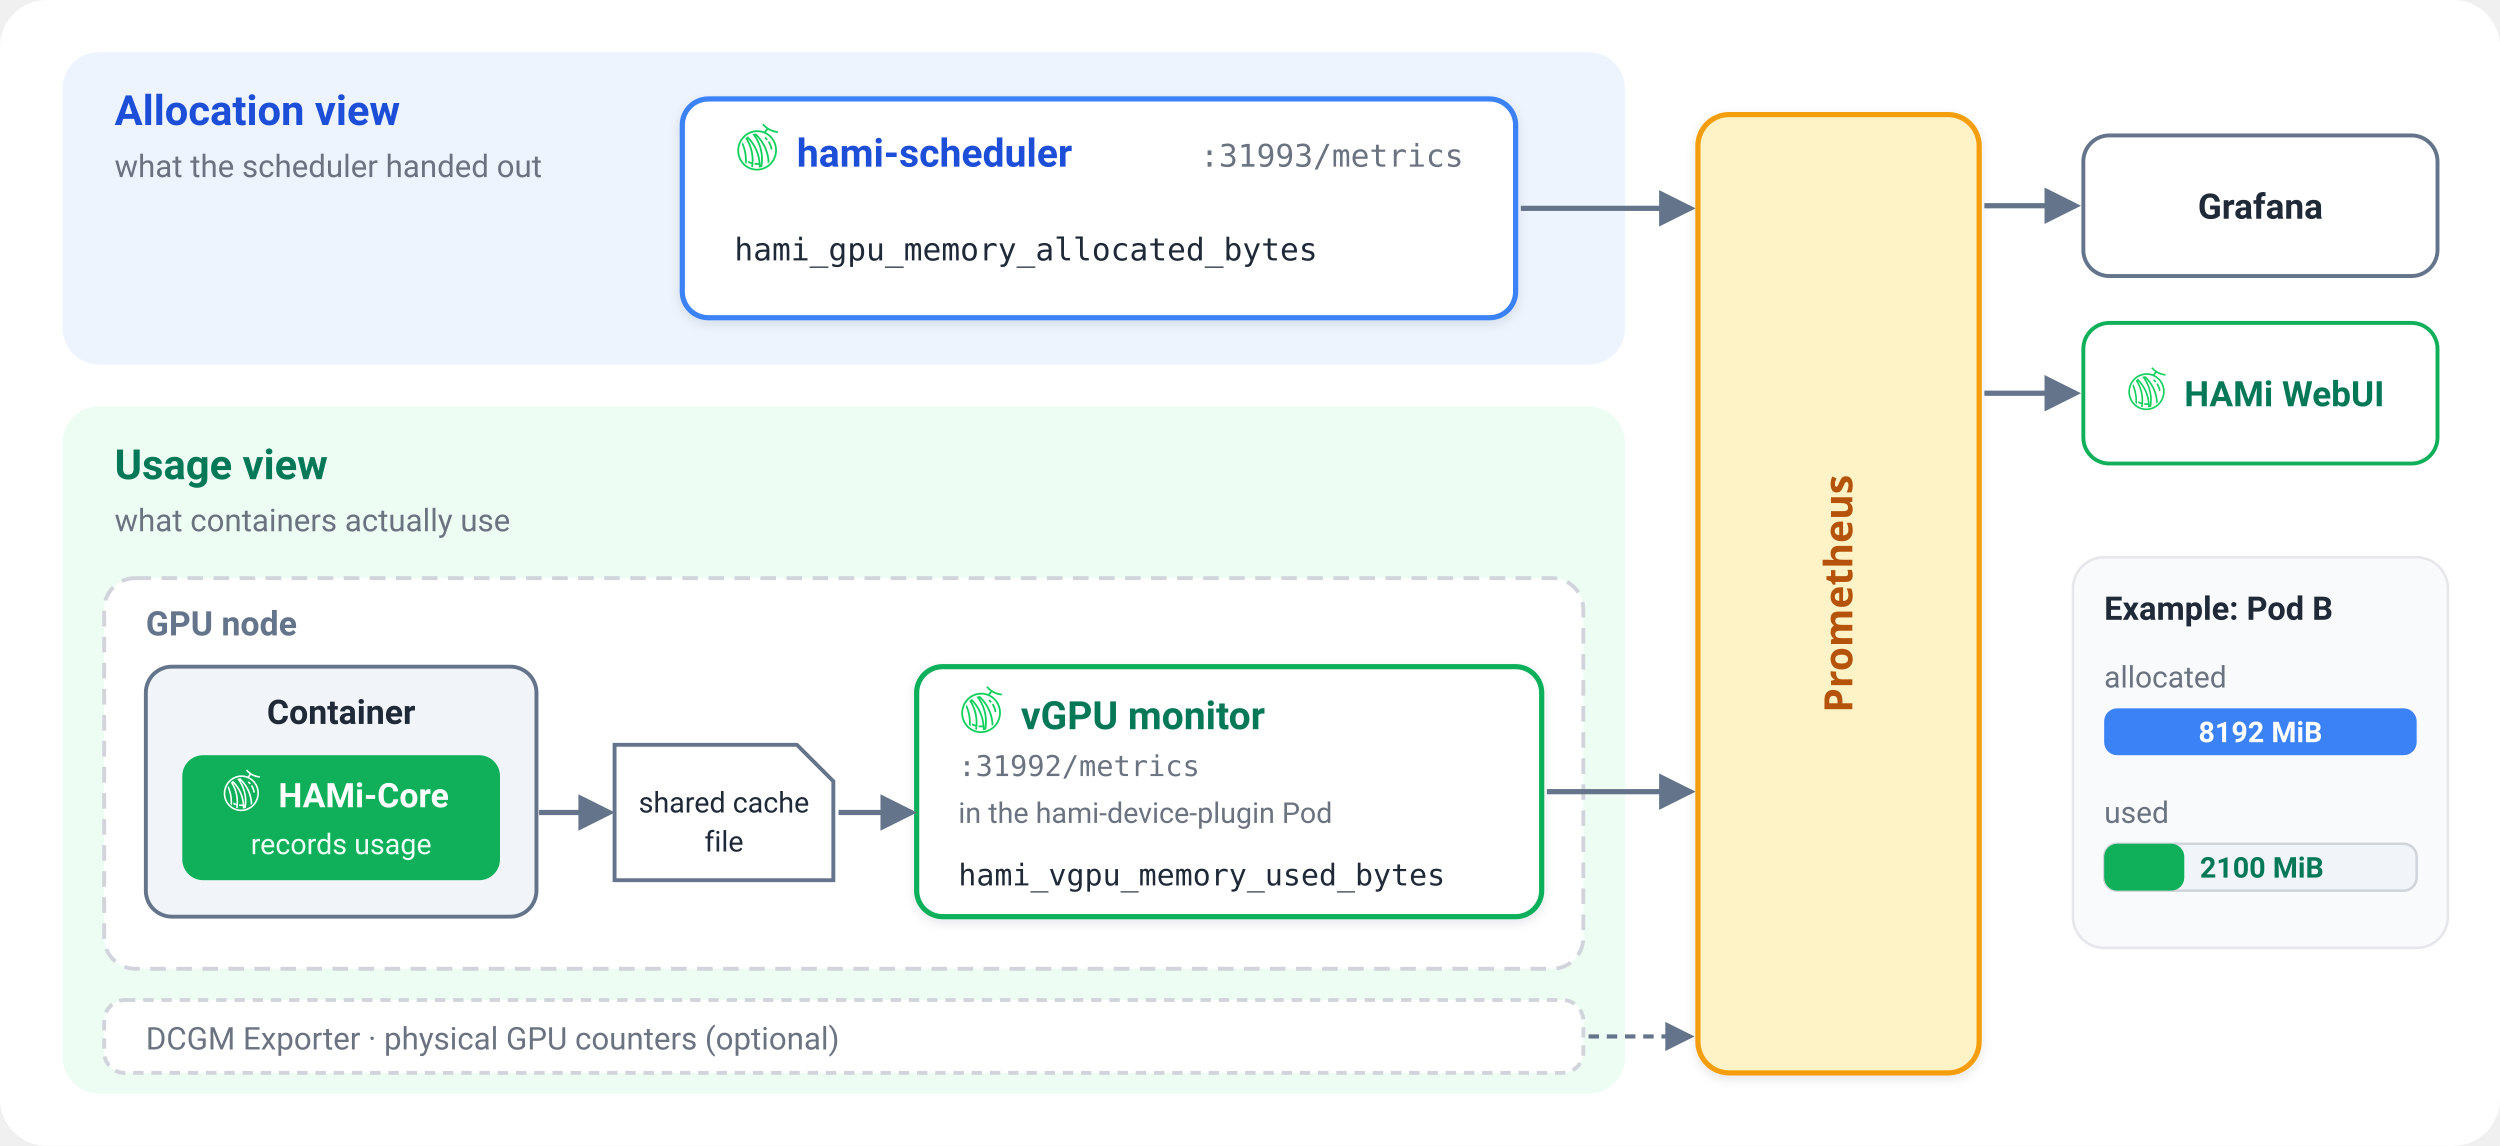
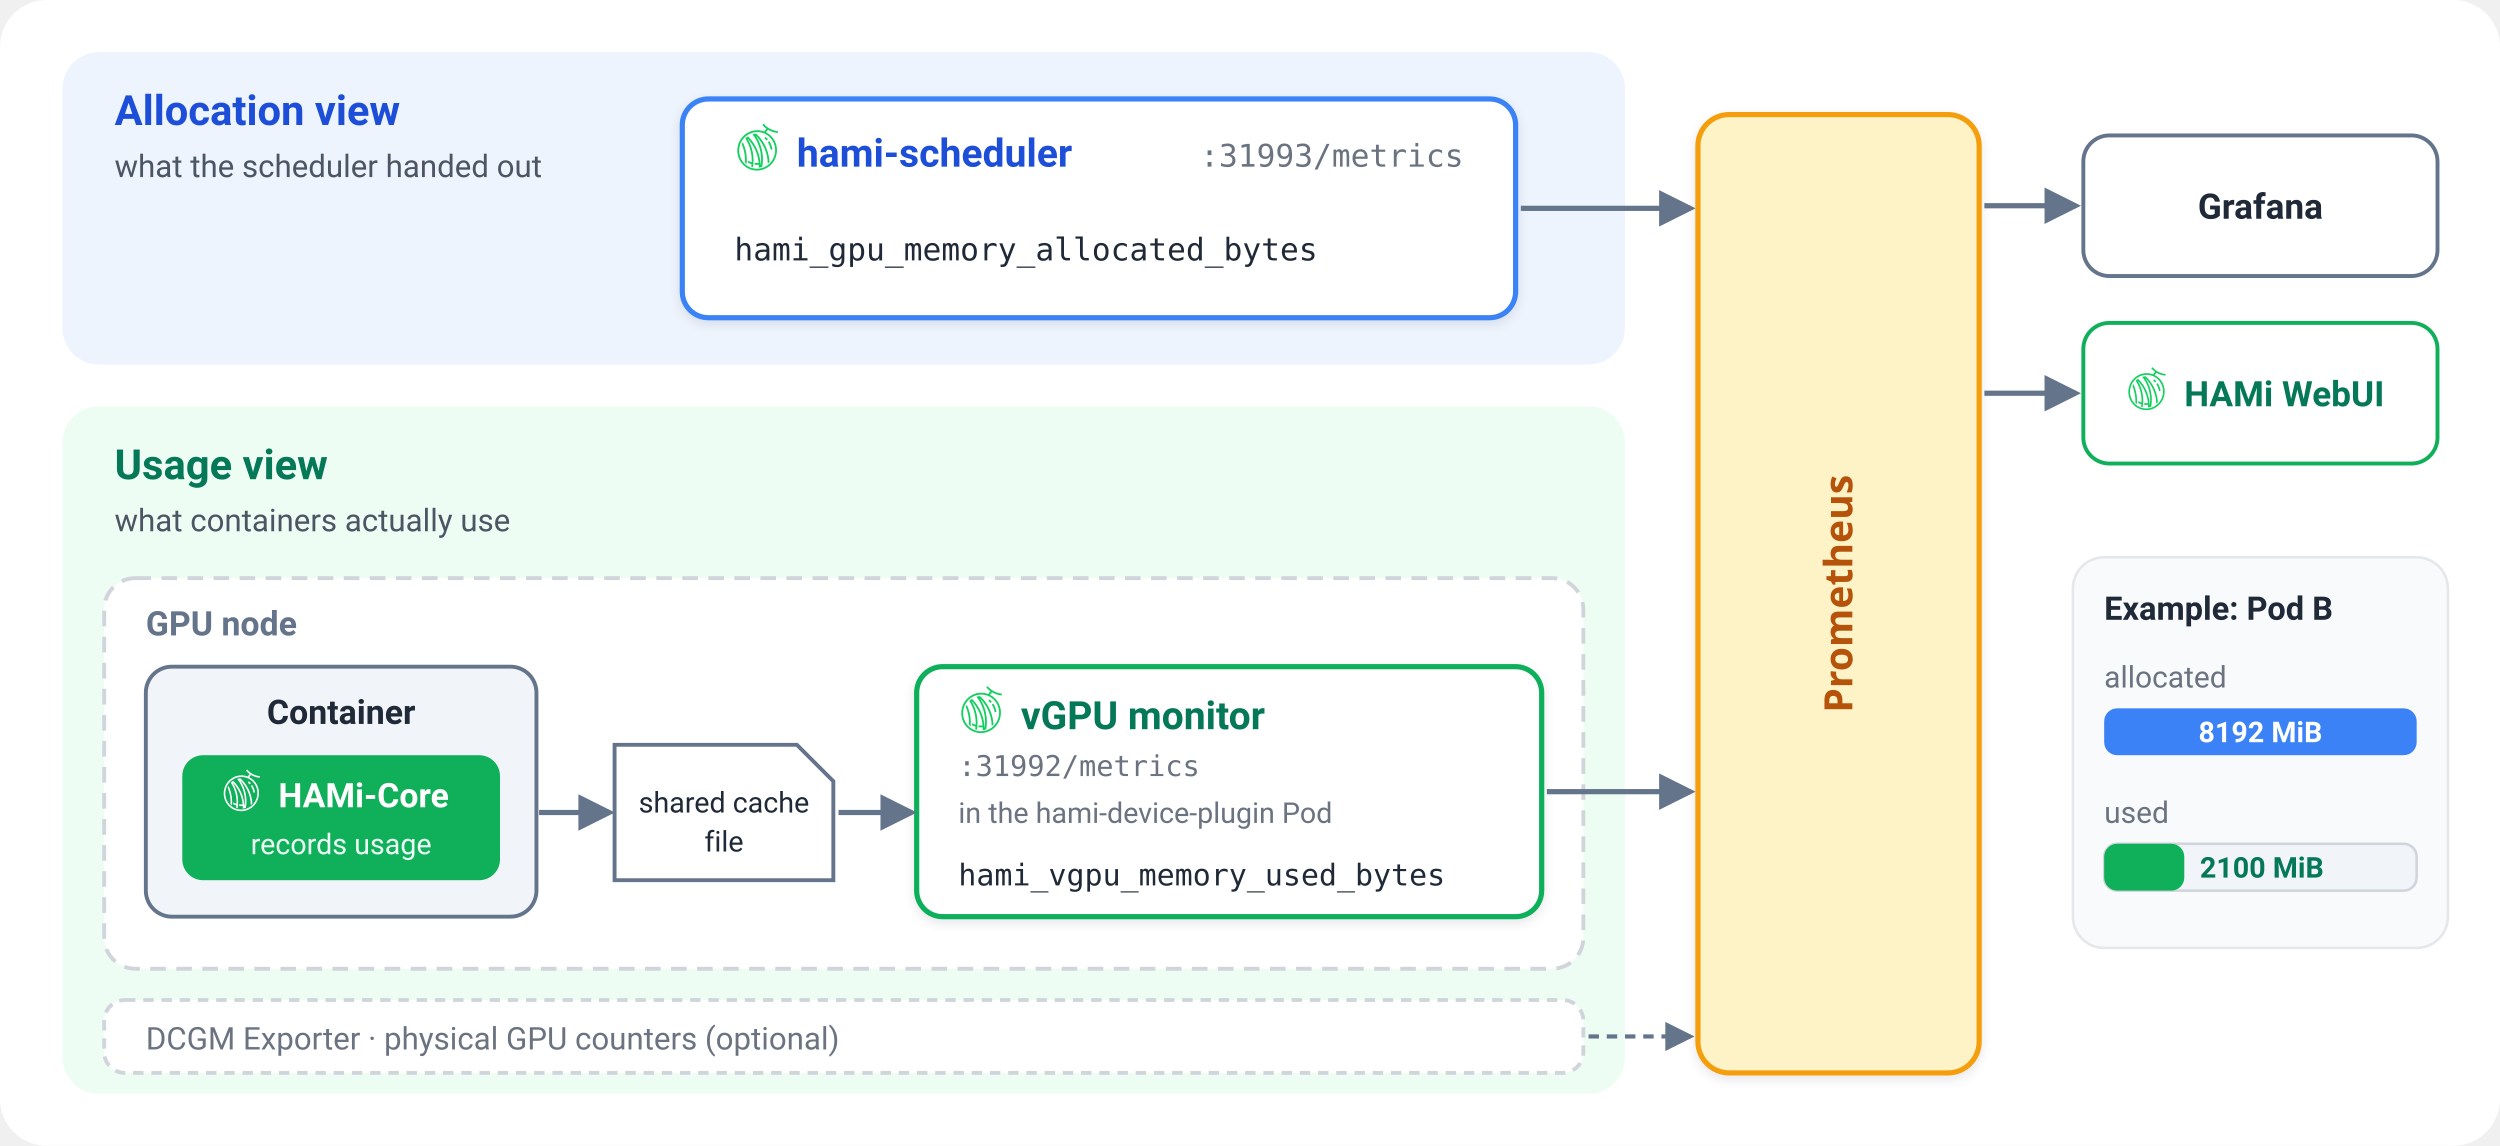
<svg xmlns="http://www.w3.org/2000/svg" viewBox="0 0 960 440" width="960" height="440" role="img">
  <defs>
    <pattern id="hatch" width="8" height="8" patternUnits="userSpaceOnUse" patternTransform="rotate(45)">
      <rect width="8" height="8" fill="#F3F4F6" />
      <line x1="0" y1="0" x2="0" y2="8" stroke="#D1D5DB" stroke-width="3" />
    </pattern>
    <marker id="arrow" viewBox="0 0 10 10" refX="8.5" refY="5" markerWidth="7" markerHeight="7" orient="auto-start-reverse">
      <path d="M0,0 L10,5 L0,10 z" fill="#64748B" />
    </marker>
    <marker id="arrowG" viewBox="0 0 10 10" refX="8.5" refY="5" markerWidth="7" markerHeight="7" orient="auto-start-reverse">
      <path d="M0,0 L10,5 L0,10 z" fill="#10B05A" />
    </marker>
    <marker id="arrowR" viewBox="0 0 10 10" refX="8.5" refY="5" markerWidth="7" markerHeight="7" orient="auto-start-reverse">
      <path d="M0,0 L10,5 L0,10 z" fill="#EF4444" />
    </marker>
    <filter id="shadow" x="-10%" y="-10%" width="120%" height="130%">
      <feDropShadow dx="0" dy="1.5" stdDeviation="2" flood-color="#0F172A" flood-opacity="0.10" />
    </filter>
  </defs>
  <rect x="0" y="0" width="960" height="440" rx="18" fill="#FFFFFF" />
  <rect x="24" y="20" width="600" height="120" rx="14" fill="#DBEAFE" opacity="0.5" />
  <text x="44" y="48" font-family="-apple-system, BlinkMacSystemFont, 'Segoe UI', Roboto, 'Helvetica Neue', Arial, 'PingFang SC', 'Hiragino Sans GB', 'Noto Sans CJK SC', 'Microsoft YaHei', sans-serif" font-size="16" font-weight="700" fill="#1D4ED8" text-anchor="start">Allocation view</text>
-   <text x="44" y="68" font-family="-apple-system, BlinkMacSystemFont, 'Segoe UI', Roboto, 'Helvetica Neue', Arial, 'PingFang SC', 'Hiragino Sans GB', 'Noto Sans CJK SC', 'Microsoft YaHei', sans-serif" font-size="12" font-weight="400" fill="#6B7280" text-anchor="start">what the scheduler handed out</text>
+   <text x="44" y="68" font-family="-apple-system, BlinkMacSystemFont, 'Segoe UI', Roboto, 'Helvetica Neue', Arial, 'PingFang SC', 'Hiragino Sans GB', 'Noto Sans CJK SC', 'Microsoft YaHei', sans-serif" font-size="12" font-weight="400" fill="#4B5563" text-anchor="start">what the scheduler handed out</text>
  <rect x="262" y="38" width="320" height="84" rx="10" fill="#fff" stroke="#3B82F6" stroke-width="2" filter="url(#shadow)" />
  <g transform="translate(282 47.5) scale(0.03516)">
    <path d="M319.9 0C339.2 22.9 362.4 41.6 388.8 55.6C416 70 445.3 78.6 476 81.4L474.2 101.1C440.9 98.1 409 88.7 379.5 73.1C375.3 70.9 371.3 68.6 367.2 66.2C359 74.7 351.7 83.9 345.1 93.7C383.2 112.5 414.9 142.5 436.5 180.6C465.2 231.3 472.6 290.6 457.4 347.4C442.2 404.2 406.2 451.9 356.1 481.6C322.3 501.7 284.7 511.9 246.7 511.9C228.3 511.9 209.8 509.5 191.6 504.6C135.8 489.7 89.2 453.5 60.5 402.7C31.9 352 24.4 292.7 39.6 235.9C54.8 179 90.8 131.4 140.9 101.6C191.1 71.8 249.5 63.7 305.4 78.6C312.6 80.5 319.7 82.8 326.7 85.5C333.7 74.7 341.6 64.5 350.4 55C333.5 42.9 318.2 28.7 304.6 12.6L319.9 0ZM250.5 91.3C216 91.3 181.9 100.6 151.2 118.8C105.5 145.8 72.8 189.3 58.9 241.1C45 292.9 51.8 346.9 77.9 393.1C103.9 439.2 146.2 472 196.8 485.5C213.3 489.9 230 492.1 246.7 492.1C281.2 492.1 315.3 482.8 346 464.6C391.7 437.6 424.4 394.1 438.3 342.3C452.2 290.5 445.4 236.5 419.3 190.3C393.3 144.2 351 111.4 300.4 97.9C283.9 93.5 267.2 91.3 250.5 91.3ZM237.8 108C315.5 179.8 365.8 275.7 380.5 381.6C382 392.4 383.2 404.7 383.9 417.1C378 423.9 371.7 430.2 364.9 436.1C364.4 418.3 363 399.8 360.8 384.3C347.3 287.6 302.9 199.6 234.2 132C274.5 192.1 300 260.8 308.6 333.8C314.1 380 312.6 426.1 304.2 471.2C292.1 475.4 279.5 478.4 266.7 480C266.8 475.6 266.9 471.2 266.9 466.8C266.9 460.6 266.8 454.4 266.5 448.3C259.3 449 252.1 449.4 244.9 449.4C236.8 449.4 228.7 448.9 220.6 448C221.3 441.4 221.8 434.8 222.2 428.2C236.5 429.9 250.9 430 265.2 428.5C260.9 378.7 248.3 330.5 227.5 284.8C206.3 238.2 177.6 196.3 141.9 159.9C186.1 231.9 209.4 314.2 209.4 399.6C209.4 425.4 207.2 451.1 203 476.3C201.6 476 200.2 475.6 198.8 475.2C193.7 473.8 188.7 472.3 183.9 470.5C185.5 460.9 186.7 451.1 187.6 441.4C174.4 437.7 161.7 432.8 149.6 426.7C150 419.3 150.3 412 150.4 404.6C162.6 411.5 175.5 417 189.1 421.1C189.4 413.9 189.6 406.7 189.6 399.5C189.6 314.4 165.5 232.6 119.7 161.7C128.5 152.9 138.1 145.1 148.4 138.3C189.2 178.1 221.8 224.5 245.5 276.5C271.4 333.3 285.2 393.8 286.5 456.5C292.8 416.9 293.6 376.5 288.8 336.1C279.2 254.8 247.7 178.9 197.3 115.3C210.6 111.4 224.1 108.9 237.8 108ZM92.2 201.5C105.2 229.3 115.5 258.4 122.8 288.2C131.6 324.2 136 361.4 136 398.8C136 412.6 135.4 426.4 134.2 440.1C127.7 434.7 121.6 428.9 115.9 422.6C116.3 414.7 116.5 406.7 116.5 398.8C116.5 338.9 104.3 279.3 81.1 224.7C84.4 216.6 88.1 208.8 92.2 201.5ZM382 190.5C399.8 217.6 411.6 249.1 416 281.4L396.5 284C392.5 254.6 381.8 226 365.6 201.3L382 190.5ZM340.6 144C349.9 151.8 358.7 160.5 366.6 169.9L351.6 182.6C344.4 174.1 336.5 166.2 328 159.1L340.6 144Z" fill="#0FD05D" />
  </g>
  <text x="306" y="64" font-family="-apple-system, BlinkMacSystemFont, 'Segoe UI', Roboto, 'Helvetica Neue', Arial, 'PingFang SC', 'Hiragino Sans GB', 'Noto Sans CJK SC', 'Microsoft YaHei', sans-serif" font-size="15" font-weight="700" fill="#1D4ED8" text-anchor="start">hami-scheduler</text>
  <text x="562" y="64" font-family="ui-monospace, SFMono-Regular, Menlo, Consolas, monospace" font-size="12" font-weight="400" fill="#6B7280" text-anchor="end">:31993/metrics</text>
  <text x="282" y="100" font-family="ui-monospace, SFMono-Regular, Menlo, Consolas, monospace" font-size="12" font-weight="400" fill="#1F2937" text-anchor="start">hami_gpu_memory_allocated_bytes</text>
  <line x1="584" y1="80" x2="649" y2="80" stroke="#64748B" stroke-width="2" marker-end="url(#arrow)" />
  <rect x="24" y="156" width="600" height="264" rx="14" fill="#DCFCE7" opacity="0.5" />
  <text x="44" y="184" font-family="-apple-system, BlinkMacSystemFont, 'Segoe UI', Roboto, 'Helvetica Neue', Arial, 'PingFang SC', 'Hiragino Sans GB', 'Noto Sans CJK SC', 'Microsoft YaHei', sans-serif" font-size="16" font-weight="700" fill="#047857" text-anchor="start">Usage view</text>
-   <text x="44" y="204" font-family="-apple-system, BlinkMacSystemFont, 'Segoe UI', Roboto, 'Helvetica Neue', Arial, 'PingFang SC', 'Hiragino Sans GB', 'Noto Sans CJK SC', 'Microsoft YaHei', sans-serif" font-size="12" font-weight="400" fill="#6B7280" text-anchor="start">what containers actually use</text>
+   <text x="44" y="204" font-family="-apple-system, BlinkMacSystemFont, 'Segoe UI', Roboto, 'Helvetica Neue', Arial, 'PingFang SC', 'Hiragino Sans GB', 'Noto Sans CJK SC', 'Microsoft YaHei', sans-serif" font-size="12" font-weight="400" fill="#4B5563" text-anchor="start">what containers actually use</text>
  <rect x="40" y="222" width="568" height="150" rx="12" fill="#fff" stroke="#D1D5DB" stroke-width="1.5" stroke-dasharray="6 4" />
  <text x="56" y="244" font-family="-apple-system, BlinkMacSystemFont, 'Segoe UI', Roboto, 'Helvetica Neue', Arial, 'PingFang SC', 'Hiragino Sans GB', 'Noto Sans CJK SC', 'Microsoft YaHei', sans-serif" font-size="13" font-weight="700" fill="#64748B" text-anchor="start">GPU node</text>
  <rect x="56" y="256" width="150" height="96" rx="10" fill="#F1F5F9" stroke="#64748B" stroke-width="1.5" />
  <text x="131" y="278" font-family="-apple-system, BlinkMacSystemFont, 'Segoe UI', Roboto, 'Helvetica Neue', Arial, 'PingFang SC', 'Hiragino Sans GB', 'Noto Sans CJK SC', 'Microsoft YaHei', sans-serif" font-size="13" font-weight="700" fill="#1F2937" text-anchor="middle">Container</text>
  <rect x="70" y="290" width="122" height="48" rx="8" fill="#10B05A" />
  <g transform="translate(84.9 295.5) scale(0.03125)">
    <path d="M319.9 0C339.2 22.9 362.4 41.6 388.8 55.6C416 70 445.3 78.6 476 81.4L474.2 101.1C440.9 98.1 409 88.7 379.5 73.1C375.3 70.9 371.3 68.6 367.2 66.2C359 74.7 351.7 83.9 345.1 93.7C383.2 112.5 414.9 142.5 436.5 180.6C465.2 231.3 472.6 290.6 457.4 347.4C442.2 404.2 406.2 451.9 356.1 481.6C322.3 501.7 284.7 511.9 246.7 511.9C228.3 511.9 209.8 509.5 191.6 504.6C135.8 489.7 89.2 453.5 60.5 402.7C31.9 352 24.4 292.7 39.6 235.9C54.8 179 90.8 131.4 140.9 101.6C191.1 71.8 249.5 63.7 305.4 78.6C312.6 80.5 319.7 82.8 326.7 85.5C333.7 74.7 341.6 64.5 350.4 55C333.5 42.9 318.2 28.7 304.6 12.6L319.9 0ZM250.5 91.3C216 91.3 181.9 100.6 151.2 118.8C105.5 145.8 72.8 189.3 58.9 241.1C45 292.9 51.8 346.9 77.9 393.1C103.9 439.2 146.2 472 196.8 485.5C213.3 489.9 230 492.1 246.7 492.1C281.2 492.1 315.3 482.8 346 464.6C391.7 437.6 424.4 394.1 438.3 342.3C452.2 290.5 445.4 236.5 419.3 190.3C393.3 144.2 351 111.4 300.4 97.9C283.9 93.5 267.2 91.3 250.5 91.3ZM237.8 108C315.5 179.8 365.8 275.7 380.5 381.6C382 392.4 383.2 404.7 383.9 417.1C378 423.9 371.7 430.2 364.9 436.1C364.4 418.3 363 399.8 360.8 384.3C347.3 287.6 302.9 199.6 234.2 132C274.5 192.1 300 260.8 308.6 333.8C314.1 380 312.6 426.1 304.2 471.2C292.1 475.4 279.5 478.4 266.7 480C266.8 475.6 266.9 471.2 266.9 466.8C266.9 460.6 266.8 454.4 266.5 448.3C259.3 449 252.1 449.4 244.9 449.4C236.8 449.4 228.7 448.9 220.6 448C221.3 441.4 221.8 434.8 222.2 428.2C236.5 429.9 250.9 430 265.2 428.5C260.9 378.7 248.3 330.5 227.5 284.8C206.3 238.2 177.6 196.3 141.9 159.9C186.1 231.9 209.4 314.2 209.4 399.6C209.4 425.4 207.2 451.1 203 476.3C201.6 476 200.2 475.6 198.8 475.2C193.7 473.8 188.7 472.3 183.9 470.5C185.5 460.9 186.7 451.1 187.6 441.4C174.4 437.7 161.7 432.8 149.6 426.7C150 419.3 150.3 412 150.4 404.6C162.6 411.5 175.5 417 189.1 421.1C189.4 413.9 189.6 406.7 189.6 399.5C189.6 314.4 165.5 232.6 119.7 161.7C128.5 152.9 138.1 145.1 148.4 138.3C189.2 178.1 221.8 224.5 245.5 276.5C271.4 333.3 285.2 393.8 286.5 456.5C292.8 416.9 293.6 376.5 288.8 336.1C279.2 254.8 247.7 178.9 197.3 115.3C210.6 111.4 224.1 108.9 237.8 108ZM92.2 201.5C105.2 229.3 115.5 258.4 122.8 288.2C131.6 324.2 136 361.4 136 398.8C136 412.6 135.4 426.4 134.2 440.1C127.7 434.7 121.6 428.9 115.9 422.6C116.3 414.7 116.5 406.7 116.5 398.8C116.5 338.9 104.3 279.3 81.1 224.7C84.4 216.6 88.1 208.8 92.2 201.5ZM382 190.5C399.8 217.6 411.6 249.1 416 281.4L396.5 284C392.5 254.6 381.8 226 365.6 201.3L382 190.5ZM340.6 144C349.9 151.8 358.7 160.5 366.6 169.9L351.6 182.6C344.4 174.1 336.5 166.2 328 159.1L340.6 144Z" fill="#FFFFFF" />
  </g>
  <text x="106.9" y="310" font-family="-apple-system, BlinkMacSystemFont, 'Segoe UI', Roboto, 'Helvetica Neue', Arial, 'PingFang SC', 'Hiragino Sans GB', 'Noto Sans CJK SC', 'Microsoft YaHei', sans-serif" font-size="13" font-weight="700" fill="#fff" text-anchor="start">HAMi-Core</text>
  <text x="131" y="328" font-family="-apple-system, BlinkMacSystemFont, 'Segoe UI', Roboto, 'Helvetica Neue', Arial, 'PingFang SC', 'Hiragino Sans GB', 'Noto Sans CJK SC', 'Microsoft YaHei', sans-serif" font-size="11" font-weight="400" fill="#ECFDF5" text-anchor="middle">records usage</text>
  <path d="M236 286 h70 l14 14 v38 h-84 z" fill="#fff" stroke="#64748B" stroke-width="1.5" />
  <text x="278" y="312" font-family="-apple-system, BlinkMacSystemFont, 'Segoe UI', Roboto, 'Helvetica Neue', Arial, 'PingFang SC', 'Hiragino Sans GB', 'Noto Sans CJK SC', 'Microsoft YaHei', sans-serif" font-size="11" font-weight="400" fill="#1F2937" text-anchor="middle">shared cache</text>
  <text x="278" y="327" font-family="-apple-system, BlinkMacSystemFont, 'Segoe UI', Roboto, 'Helvetica Neue', Arial, 'PingFang SC', 'Hiragino Sans GB', 'Noto Sans CJK SC', 'Microsoft YaHei', sans-serif" font-size="11" font-weight="400" fill="#1F2937" text-anchor="middle">file</text>
  <line x1="207" y1="312" x2="234" y2="312" stroke="#64748B" stroke-width="2" marker-end="url(#arrow)" />
  <rect x="352" y="256" width="240" height="96" rx="10" fill="#fff" stroke="#10B05A" stroke-width="2" filter="url(#shadow)" />
  <g transform="translate(368 263.5) scale(0.03516)">
    <path d="M319.9 0C339.2 22.9 362.4 41.6 388.8 55.6C416 70 445.3 78.6 476 81.4L474.2 101.1C440.9 98.1 409 88.7 379.5 73.1C375.3 70.9 371.3 68.6 367.2 66.2C359 74.7 351.7 83.9 345.1 93.7C383.2 112.5 414.9 142.5 436.5 180.6C465.2 231.3 472.6 290.6 457.4 347.4C442.2 404.2 406.2 451.9 356.1 481.6C322.3 501.7 284.7 511.9 246.7 511.9C228.3 511.9 209.8 509.5 191.6 504.6C135.8 489.7 89.2 453.5 60.5 402.7C31.9 352 24.4 292.7 39.6 235.9C54.8 179 90.8 131.4 140.9 101.6C191.1 71.8 249.5 63.7 305.4 78.6C312.6 80.5 319.7 82.8 326.7 85.5C333.7 74.7 341.6 64.5 350.4 55C333.5 42.9 318.2 28.7 304.6 12.6L319.9 0ZM250.5 91.3C216 91.3 181.9 100.6 151.2 118.8C105.5 145.8 72.8 189.3 58.9 241.1C45 292.9 51.8 346.9 77.9 393.1C103.9 439.2 146.2 472 196.8 485.5C213.3 489.9 230 492.1 246.7 492.1C281.2 492.1 315.3 482.8 346 464.6C391.7 437.6 424.4 394.1 438.3 342.3C452.2 290.5 445.4 236.5 419.3 190.3C393.3 144.2 351 111.4 300.4 97.9C283.9 93.5 267.2 91.3 250.5 91.3ZM237.8 108C315.5 179.8 365.8 275.7 380.5 381.6C382 392.4 383.2 404.7 383.9 417.1C378 423.9 371.7 430.2 364.9 436.1C364.4 418.3 363 399.8 360.8 384.3C347.3 287.6 302.9 199.6 234.2 132C274.5 192.1 300 260.8 308.6 333.8C314.1 380 312.6 426.1 304.2 471.2C292.1 475.4 279.5 478.4 266.7 480C266.8 475.6 266.9 471.2 266.9 466.8C266.9 460.6 266.8 454.4 266.5 448.3C259.3 449 252.1 449.4 244.9 449.4C236.8 449.4 228.7 448.9 220.6 448C221.3 441.4 221.8 434.8 222.2 428.2C236.5 429.9 250.9 430 265.2 428.5C260.9 378.7 248.3 330.5 227.5 284.8C206.3 238.2 177.6 196.3 141.9 159.9C186.1 231.9 209.4 314.2 209.4 399.6C209.4 425.4 207.2 451.1 203 476.3C201.6 476 200.2 475.6 198.8 475.2C193.7 473.8 188.7 472.3 183.9 470.5C185.5 460.9 186.7 451.1 187.6 441.4C174.4 437.7 161.7 432.8 149.6 426.7C150 419.3 150.3 412 150.4 404.6C162.6 411.5 175.5 417 189.1 421.1C189.4 413.9 189.6 406.7 189.6 399.5C189.6 314.4 165.5 232.6 119.7 161.7C128.5 152.9 138.1 145.1 148.4 138.3C189.2 178.1 221.8 224.5 245.5 276.5C271.4 333.3 285.2 393.8 286.5 456.5C292.8 416.9 293.6 376.5 288.8 336.1C279.2 254.8 247.7 178.9 197.3 115.3C210.6 111.4 224.1 108.9 237.8 108ZM92.2 201.5C105.2 229.3 115.5 258.4 122.8 288.2C131.6 324.2 136 361.4 136 398.8C136 412.6 135.4 426.4 134.2 440.1C127.7 434.7 121.6 428.9 115.9 422.6C116.3 414.7 116.5 406.7 116.5 398.8C116.5 338.9 104.3 279.3 81.1 224.7C84.4 216.6 88.1 208.8 92.2 201.5ZM382 190.5C399.8 217.6 411.6 249.1 416 281.4L396.5 284C392.5 254.6 381.8 226 365.6 201.3L382 190.5ZM340.6 144C349.9 151.8 358.7 160.5 366.6 169.9L351.6 182.6C344.4 174.1 336.5 166.2 328 159.1L340.6 144Z" fill="#0FD05D" />
  </g>
  <text x="392" y="280" font-family="-apple-system, BlinkMacSystemFont, 'Segoe UI', Roboto, 'Helvetica Neue', Arial, 'PingFang SC', 'Hiragino Sans GB', 'Noto Sans CJK SC', 'Microsoft YaHei', sans-serif" font-size="15" font-weight="700" fill="#047857" text-anchor="start">vGPU monitor</text>
  <text x="368" y="298" font-family="ui-monospace, SFMono-Regular, Menlo, Consolas, monospace" font-size="11" font-weight="400" fill="#6B7280" text-anchor="start">:31992/metrics</text>
  <text x="368" y="316" font-family="-apple-system, BlinkMacSystemFont, 'Segoe UI', Roboto, 'Helvetica Neue', Arial, 'PingFang SC', 'Hiragino Sans GB', 'Noto Sans CJK SC', 'Microsoft YaHei', sans-serif" font-size="11" font-weight="400" fill="#6B7280" text-anchor="start">in the hami-device-plugin Pod</text>
  <text x="368" y="340" font-family="ui-monospace, SFMono-Regular, Menlo, Consolas, monospace" font-size="11.5" font-weight="400" fill="#1F2937" text-anchor="start">hami_vgpu_memory_used_bytes</text>
  <line x1="322" y1="312" x2="350" y2="312" stroke="#64748B" stroke-width="2" marker-end="url(#arrow)" />
  <line x1="594" y1="304" x2="649" y2="304" stroke="#64748B" stroke-width="2" marker-end="url(#arrow)" />
  <rect x="40" y="384" width="568" height="28" rx="8" fill="#fff" stroke="#D1D5DB" stroke-width="1.5" stroke-dasharray="4 3" />
  <text x="56" y="403" font-family="-apple-system, BlinkMacSystemFont, 'Segoe UI', Roboto, 'Helvetica Neue', Arial, 'PingFang SC', 'Hiragino Sans GB', 'Noto Sans CJK SC', 'Microsoft YaHei', sans-serif" font-size="12" font-weight="400" fill="#6B7280" text-anchor="start">DCGM Exporter · physical GPU counters (optional)</text>
  <line x1="610" y1="398" x2="649" y2="398" stroke="#64748B" stroke-width="1.6" stroke-dasharray="4 3" marker-end="url(#arrow)" />
  <rect x="652" y="44" width="108" height="368" rx="12" fill="#FEF3C7" stroke="#F59E0B" stroke-width="2" filter="url(#shadow)" />
  <text x="706.0" y="228.0" font-size="15" font-weight="700" fill="#B45309" text-anchor="middle" dominant-baseline="middle" transform="rotate(-90 706.0 228.0)" font-family="sans-serif">Prometheus</text>
  <rect x="800" y="52" width="136" height="54" rx="10" fill="#fff" stroke="#64748B" stroke-width="1.5" />
  <text x="868.0" y="84" font-family="-apple-system, BlinkMacSystemFont, 'Segoe UI', Roboto, 'Helvetica Neue', Arial, 'PingFang SC', 'Hiragino Sans GB', 'Noto Sans CJK SC', 'Microsoft YaHei', sans-serif" font-size="13.5" font-weight="700" fill="#1F2937" text-anchor="middle">Grafana</text>
  <rect x="800" y="124" width="136" height="54" rx="10" fill="#fff" stroke="#10B05A" stroke-width="1.5" />
  <g transform="translate(816.25 141.0) scale(0.03223)">
    <path d="M319.9 0C339.2 22.9 362.4 41.6 388.8 55.6C416 70 445.3 78.6 476 81.4L474.2 101.1C440.9 98.1 409 88.7 379.5 73.1C375.3 70.9 371.3 68.6 367.2 66.2C359 74.7 351.7 83.9 345.1 93.7C383.2 112.5 414.9 142.5 436.5 180.6C465.2 231.3 472.6 290.6 457.4 347.4C442.2 404.2 406.2 451.9 356.1 481.6C322.3 501.7 284.7 511.9 246.7 511.9C228.3 511.9 209.8 509.5 191.6 504.6C135.8 489.7 89.2 453.5 60.5 402.7C31.9 352 24.4 292.7 39.6 235.9C54.8 179 90.8 131.4 140.9 101.6C191.1 71.8 249.5 63.7 305.4 78.6C312.6 80.5 319.7 82.8 326.7 85.5C333.7 74.7 341.6 64.5 350.4 55C333.5 42.9 318.2 28.7 304.6 12.6L319.9 0ZM250.5 91.3C216 91.3 181.9 100.6 151.2 118.8C105.5 145.8 72.8 189.3 58.9 241.1C45 292.9 51.8 346.9 77.9 393.1C103.9 439.2 146.2 472 196.8 485.5C213.3 489.9 230 492.1 246.7 492.1C281.2 492.1 315.3 482.8 346 464.6C391.7 437.6 424.4 394.1 438.3 342.3C452.2 290.5 445.4 236.5 419.3 190.3C393.3 144.2 351 111.4 300.4 97.9C283.9 93.5 267.2 91.3 250.5 91.3ZM237.8 108C315.5 179.8 365.8 275.7 380.5 381.6C382 392.4 383.2 404.7 383.9 417.1C378 423.9 371.7 430.2 364.9 436.1C364.4 418.3 363 399.8 360.8 384.3C347.3 287.6 302.9 199.6 234.2 132C274.5 192.1 300 260.8 308.6 333.8C314.1 380 312.6 426.1 304.2 471.2C292.1 475.4 279.5 478.4 266.7 480C266.8 475.6 266.9 471.2 266.9 466.8C266.9 460.6 266.8 454.4 266.5 448.3C259.3 449 252.1 449.4 244.9 449.4C236.8 449.4 228.7 448.9 220.6 448C221.3 441.4 221.8 434.8 222.2 428.2C236.5 429.9 250.9 430 265.2 428.5C260.9 378.7 248.3 330.5 227.5 284.8C206.3 238.2 177.6 196.3 141.9 159.9C186.1 231.9 209.4 314.2 209.4 399.6C209.4 425.4 207.2 451.1 203 476.3C201.6 476 200.2 475.6 198.8 475.2C193.7 473.8 188.7 472.3 183.9 470.5C185.5 460.9 186.7 451.1 187.6 441.4C174.4 437.7 161.7 432.8 149.6 426.7C150 419.3 150.3 412 150.4 404.6C162.6 411.5 175.5 417 189.1 421.1C189.4 413.9 189.6 406.7 189.6 399.5C189.6 314.4 165.5 232.6 119.7 161.7C128.5 152.9 138.1 145.1 148.4 138.3C189.2 178.1 221.8 224.5 245.5 276.5C271.4 333.3 285.2 393.8 286.5 456.5C292.8 416.9 293.6 376.5 288.8 336.1C279.2 254.8 247.7 178.9 197.3 115.3C210.6 111.4 224.1 108.9 237.8 108ZM92.2 201.5C105.2 229.3 115.5 258.4 122.8 288.2C131.6 324.2 136 361.4 136 398.8C136 412.6 135.4 426.4 134.2 440.1C127.7 434.7 121.6 428.9 115.9 422.6C116.3 414.7 116.5 406.7 116.5 398.8C116.5 338.9 104.3 279.3 81.1 224.7C84.4 216.6 88.1 208.8 92.2 201.5ZM382 190.5C399.8 217.6 411.6 249.1 416 281.4L396.5 284C392.5 254.6 381.8 226 365.6 201.3L382 190.5ZM340.6 144C349.9 151.8 358.7 160.5 366.6 169.9L351.6 182.6C344.4 174.1 336.5 166.2 328 159.1L340.6 144Z" fill="#0FD05D" />
  </g>
  <text x="838.75" y="156" font-family="-apple-system, BlinkMacSystemFont, 'Segoe UI', Roboto, 'Helvetica Neue', Arial, 'PingFang SC', 'Hiragino Sans GB', 'Noto Sans CJK SC', 'Microsoft YaHei', sans-serif" font-size="13.5" font-weight="700" fill="#047857" text-anchor="start">HAMi WebUI</text>
  <line x1="762" y1="79" x2="797" y2="79" stroke="#64748B" stroke-width="2" marker-end="url(#arrow)" />
  <line x1="762" y1="151" x2="797" y2="151" stroke="#64748B" stroke-width="2" marker-end="url(#arrow)" />
  <rect x="796" y="214" width="144" height="150" rx="12" fill="#F8FAFC" stroke="#E5E7EB" stroke-width="1" />
  <text x="808" y="238" font-family="-apple-system, BlinkMacSystemFont, 'Segoe UI', Roboto, 'Helvetica Neue', Arial, 'PingFang SC', 'Hiragino Sans GB', 'Noto Sans CJK SC', 'Microsoft YaHei', sans-serif" font-size="12.5" font-weight="700" fill="#1F2937" text-anchor="start">Example: Pod B</text>
  <text x="808" y="264" font-family="-apple-system, BlinkMacSystemFont, 'Segoe UI', Roboto, 'Helvetica Neue', Arial, 'PingFang SC', 'Hiragino Sans GB', 'Noto Sans CJK SC', 'Microsoft YaHei', sans-serif" font-size="11.5" font-weight="400" fill="#6B7280" text-anchor="start">allocated</text>
  <rect x="808" y="272" width="120" height="18" rx="5" fill="#3B82F6" />
  <text x="868.0" y="285" font-family="-apple-system, BlinkMacSystemFont, 'Segoe UI', Roboto, 'Helvetica Neue', Arial, 'PingFang SC', 'Hiragino Sans GB', 'Noto Sans CJK SC', 'Microsoft YaHei', sans-serif" font-size="11" font-weight="700" fill="#fff" text-anchor="middle">8192 MiB</text>
  <text x="808" y="316" font-family="-apple-system, BlinkMacSystemFont, 'Segoe UI', Roboto, 'Helvetica Neue', Arial, 'PingFang SC', 'Hiragino Sans GB', 'Noto Sans CJK SC', 'Microsoft YaHei', sans-serif" font-size="11.5" font-weight="400" fill="#6B7280" text-anchor="start">used</text>
  <rect x="808" y="324" width="120" height="18" rx="5" fill="#F1F5F9" stroke="#D1D5DB" stroke-width="1" />
  <rect x="808" y="324" width="30.762" height="18" rx="5" fill="#10B05A" />
  <text x="844.762" y="337" font-family="-apple-system, BlinkMacSystemFont, 'Segoe UI', Roboto, 'Helvetica Neue', Arial, 'PingFang SC', 'Hiragino Sans GB', 'Noto Sans CJK SC', 'Microsoft YaHei', sans-serif" font-size="11" font-weight="700" fill="#047857" text-anchor="start">2100 MiB</text>
</svg>
